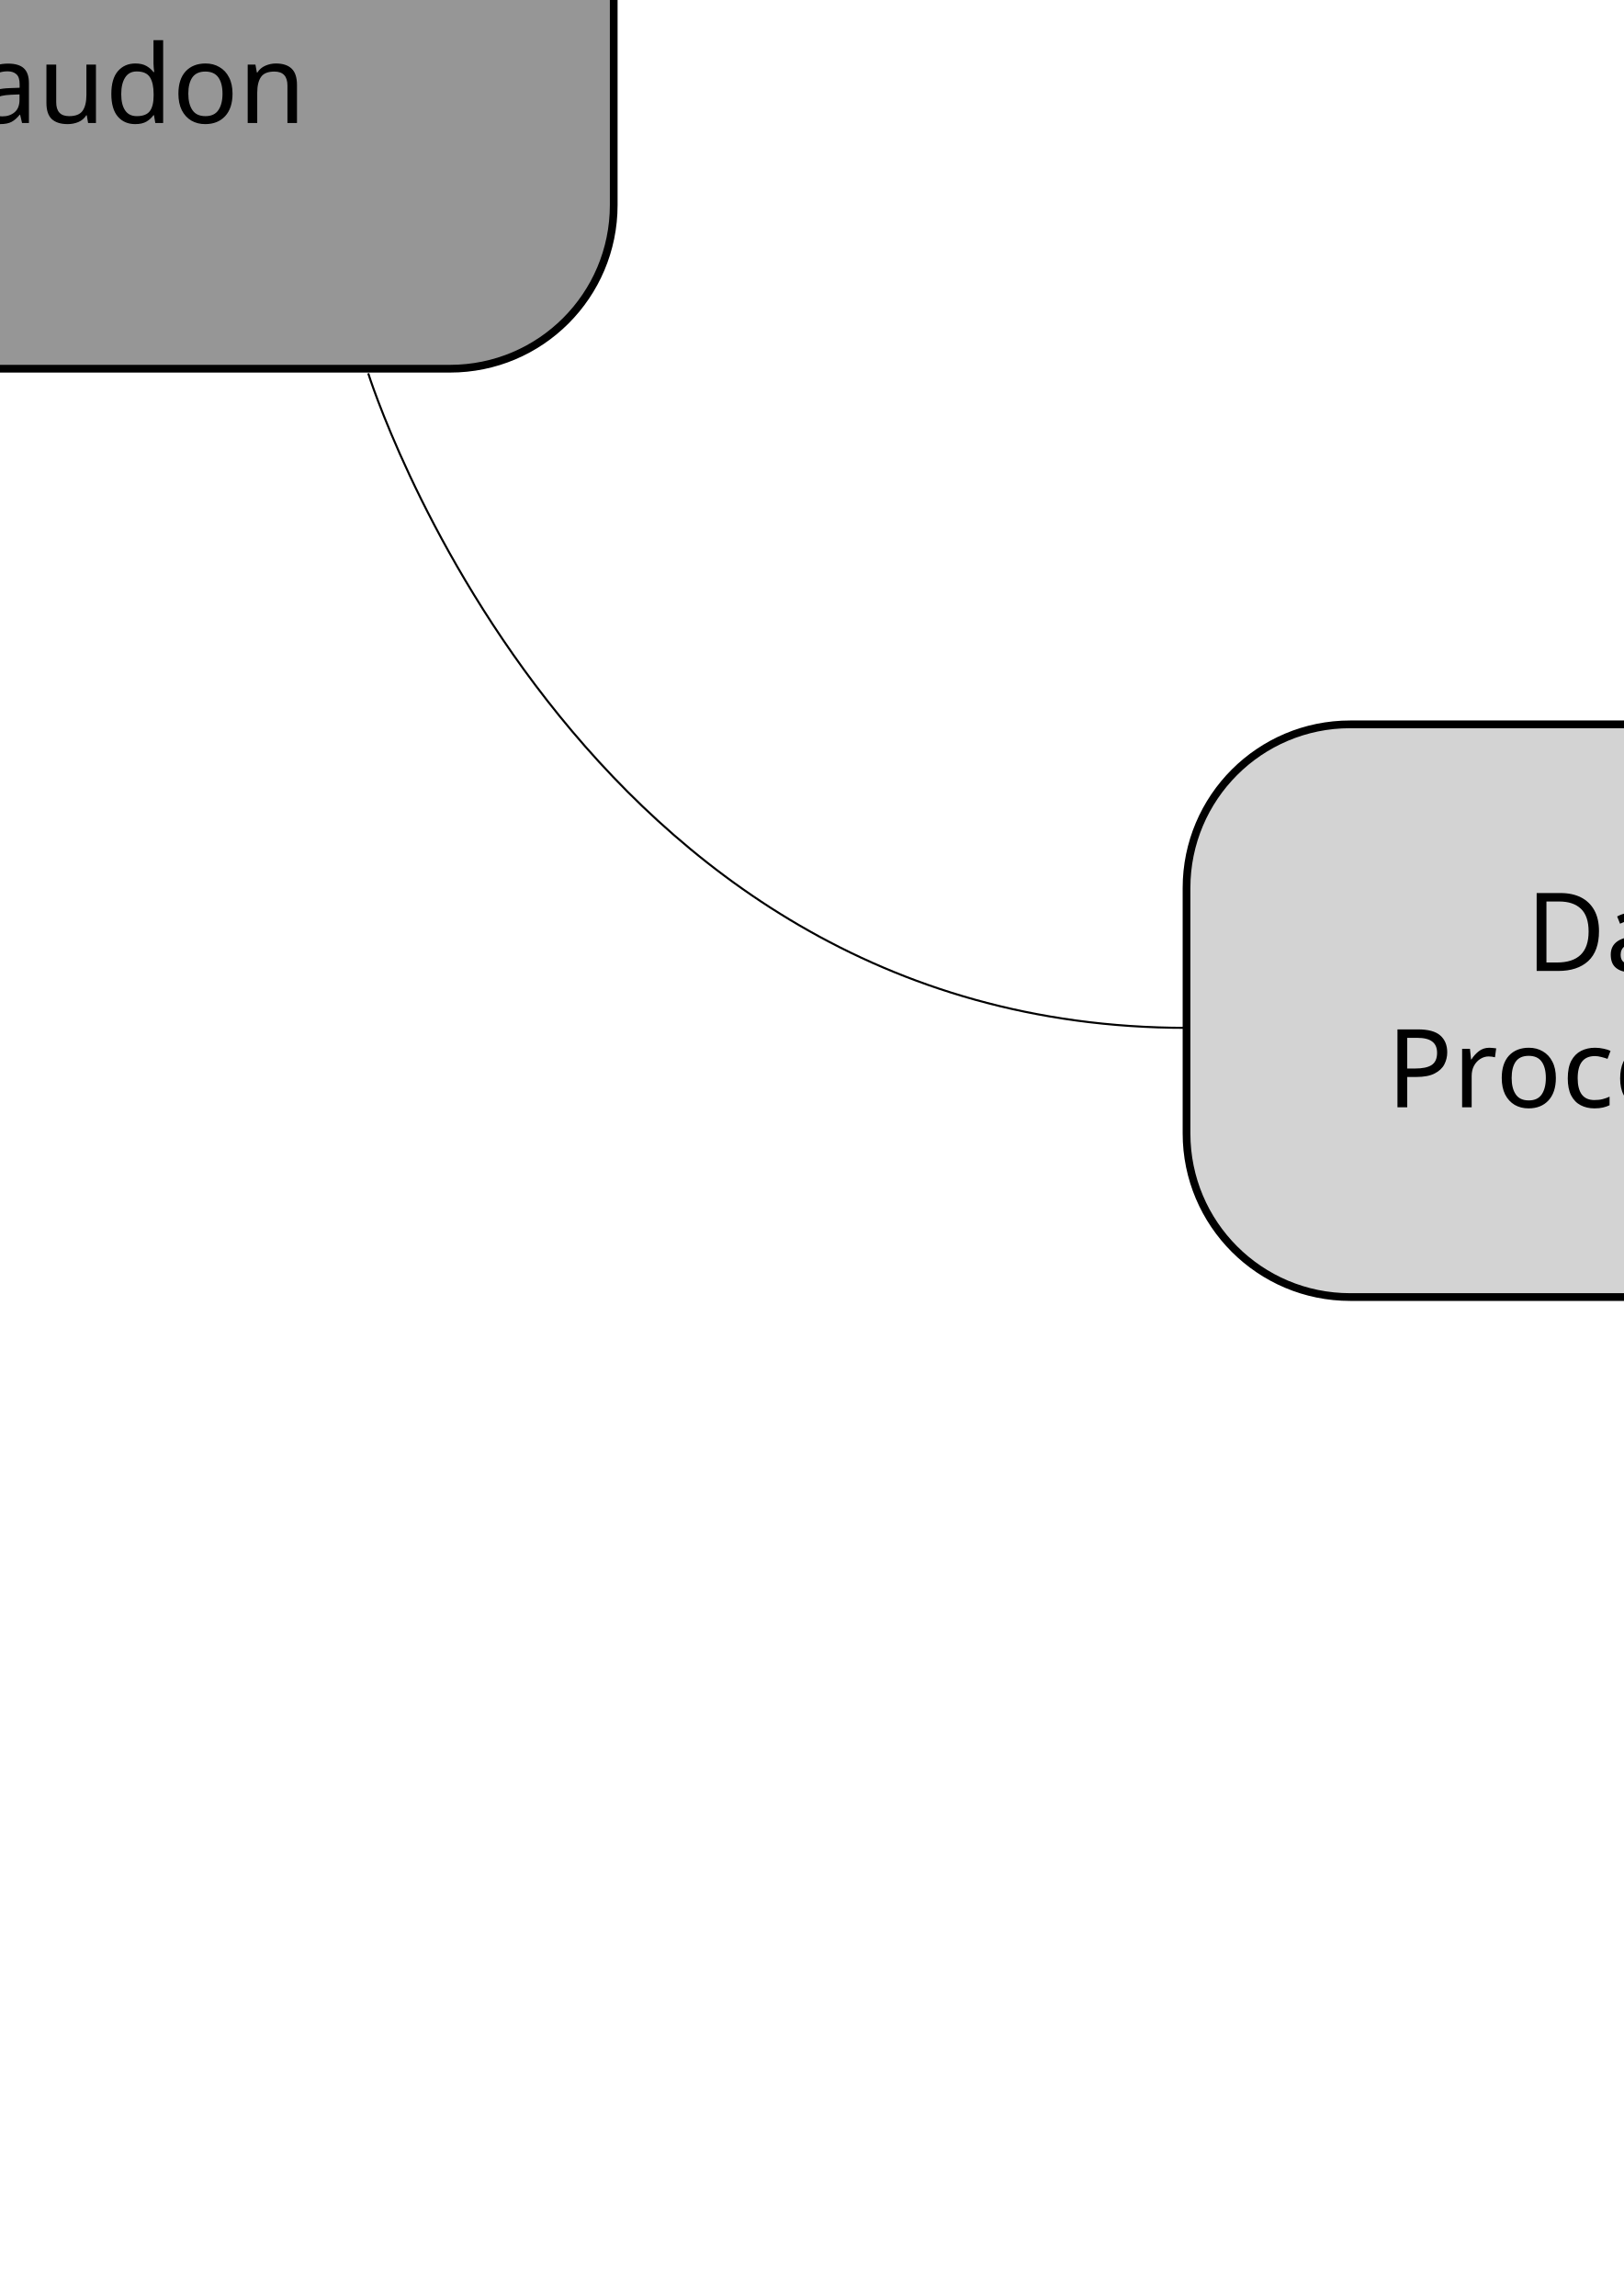
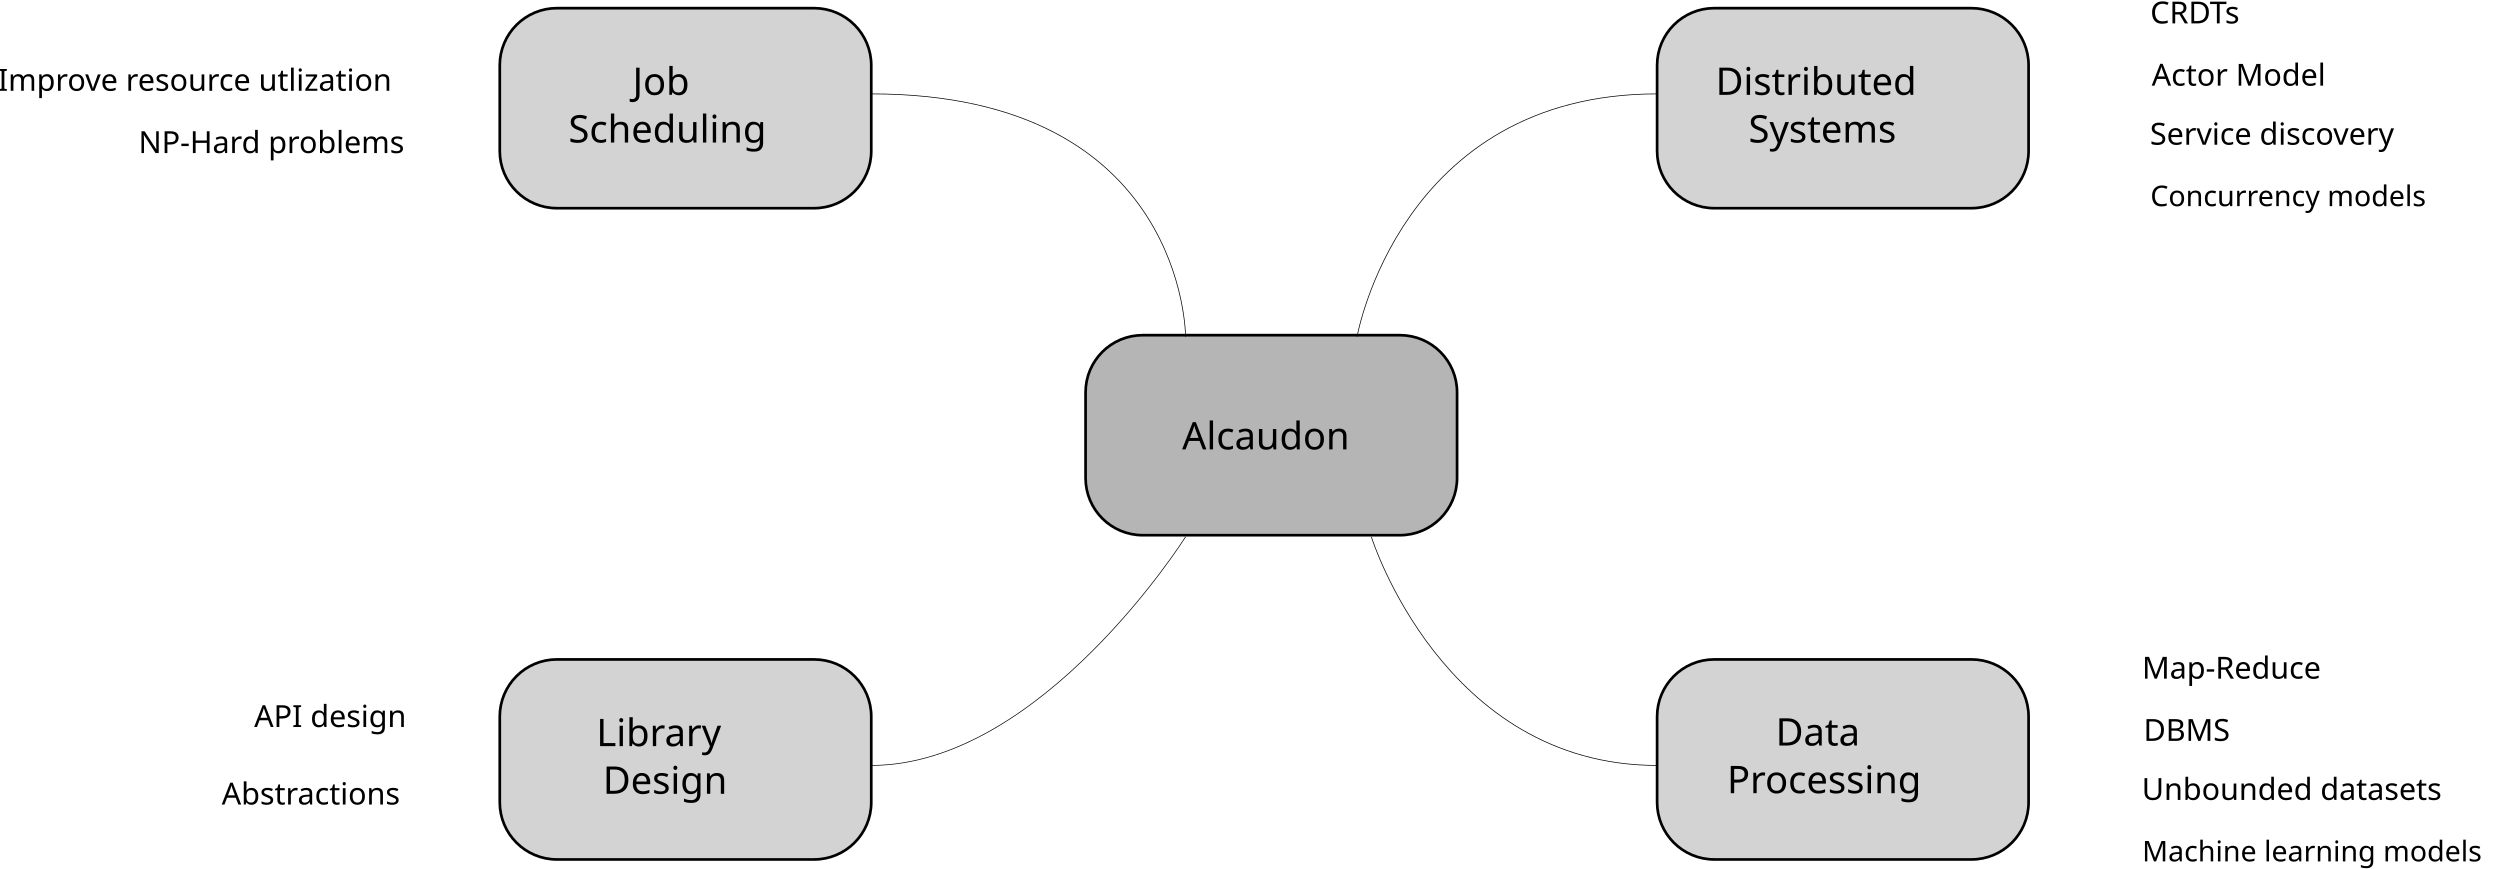
- <svg xmlns="http://www.w3.org/2000/svg" width="210mm" height="297mm" viewBox="0 0 210 297" version="1.1" id="svg8">
+ <svg xmlns="http://www.w3.org/2000/svg" width="925.884mm" height="321.511mm" viewBox="0 0 925.884 321.511" version="1.1" id="svg8">
  <defs id="defs2">
-     <marker orient="auto" refY="0.0" refX="0.0" id="Arrow1Lend" style="overflow:visible;">
-       <path id="path4722" d="M 0.0,0.0 L 5.0,-5.0 L -12.5,0.0 L 5.0,5.0 L 0.0,0.0 z " style="fill-rule:evenodd;stroke:#000000;stroke-width:1pt;stroke-opacity:1;fill:#000000;fill-opacity:1" transform="scale(0.8) rotate(180) translate(12.5,0)" />
+     <marker orient="auto" refY="0" refX="0" id="Arrow1Lend" style="overflow:visible">
+       <path id="path4722" d="M 0,0 5,-5 -12.5,0 5,5 Z" style="fill:#000000;fill-opacity:1;fill-rule:evenodd;stroke:#000000;stroke-width:1pt;stroke-opacity:1" transform="matrix(-0.8,0,0,-0.8,-10,0)" />
    </marker>
  </defs>
-   <g id="layer1">
-     <a id="a4493" transform="translate(15.87502,-37.63949)" style="fill:#969696;fill-opacity:1;opacity:1">
-       <rect ry="21.167" y="11.25" x="-74.083" height="74.083" width="137.583" id="rect4487" style="fill:#969696;fill-opacity:1;stroke:#000000;stroke-width:1;stroke-linejoin:round;stroke-miterlimit:0.1;stroke-dasharray:none;stroke-opacity:1" />
+   <g id="layer1" transform="translate(460.2556,150.5216)">
+     <a id="a4493" transform="translate(15.87502,-37.63949)" style="opacity:1;fill:#969696;fill-opacity:0.697">
+       <rect ry="21.167" y="11.25" x="-74.083" height="74.083" width="137.583" id="rect4487" style="fill:#969696;fill-opacity:0.697;stroke:#000000;stroke-width:1;stroke-linejoin:round;stroke-miterlimit:0.1;stroke-dasharray:none;stroke-opacity:1" />
    </a>
    <text xml:space="preserve" style="font-style:normal;font-weight:normal;font-size:10.583px;line-height:1.25;font-family:sans-serif;letter-spacing:0px;word-spacing:0px;fill:#000000;fill-opacity:1;stroke:none;stroke-width:0.265" x="-22.452" y="15.913" id="text4491">
      <tspan id="tspan4489" x="-22.452" y="15.913" style="font-size:14.111px;stroke-width:0.265">Alcaudon</tspan>
    </text>
    <a transform="translate(227.5417,-158.75)" id="a4493-3" style="fill:#d3d3d3;fill-opacity:1">
      <rect ry="21.167" y="11.25" x="-74.083" height="74.083" width="137.583" id="rect4487-6" style="fill:#d3d3d3;fill-opacity:1;stroke:#000000;stroke-width:1;stroke-linejoin:round;stroke-miterlimit:0.1;stroke-dasharray:none;stroke-opacity:1" />
    </a>
    <a transform="translate(227.5417,82.44805)" id="a4493-3-7" style="fill:#d3d3d3;fill-opacity:1">
      <rect ry="21.167" y="11.25" x="-74.083" height="74.083" width="137.583" id="rect4487-6-5" style="fill:#d3d3d3;fill-opacity:1;stroke:#000000;stroke-width:1;stroke-linejoin:round;stroke-miterlimit:0.1;stroke-dasharray:none;stroke-opacity:1" />
    </a>
    <a transform="translate(-201.0833,82.44805)" id="a4493-3-7-3" style="fill:#d3d3d3;fill-opacity:1">
      <rect ry="21.167" y="11.25" x="-74.083" height="74.083" width="137.583" id="rect4487-6-5-5" style="fill:#d3d3d3;fill-opacity:1;stroke:#000000;stroke-width:1;stroke-linejoin:round;stroke-miterlimit:0.1;stroke-dasharray:none;stroke-opacity:1" />
    </a>
    <a transform="translate(-201.0833,-158.75)" id="a4493-3-7-3-6" style="fill:#d3d3d3;fill-opacity:1">
      <rect ry="21.167" y="11.25" x="-74.083" height="74.083" width="137.583" id="rect4487-6-5-5-2" style="fill:#d3d3d3;fill-opacity:1;stroke:#000000;stroke-width:1;stroke-linejoin:round;stroke-miterlimit:0.1;stroke-dasharray:none;stroke-opacity:1" />
    </a>
    <text xml:space="preserve" style="font-style:normal;font-weight:normal;font-size:10.583px;line-height:1.25;font-family:sans-serif;text-align:center;letter-spacing:0px;word-spacing:0px;text-anchor:middle;fill:#000000;fill-opacity:1;stroke:none;stroke-width:0.265" x="221.558" y="-115.385" id="text4491-9">
      <tspan id="tspan4489-1" x="223.804" y="-115.385" style="font-size:14.111px;text-align:center;text-anchor:middle;stroke-width:0.265">Distributed </tspan>
      <tspan x="221.558" y="-97.746" style="font-size:14.111px;text-align:center;text-anchor:middle;stroke-width:0.265" id="tspan4590">Systems</tspan>
    </text>
    <text xml:space="preserve" style="font-style:normal;font-weight:normal;font-size:10.583px;line-height:1.25;font-family:sans-serif;text-align:center;letter-spacing:0px;word-spacing:0px;text-anchor:middle;fill:#000000;fill-opacity:1;stroke:none;stroke-width:0.265" x="222.198" y="125.596" id="text4491-9-2">
      <tspan x="224.445" y="125.596" style="font-size:14.111px;text-align:center;text-anchor:middle;stroke-width:0.265" id="tspan4590-0">Data </tspan>
      <tspan x="222.198" y="143.235" style="font-size:14.111px;text-align:center;text-anchor:middle;stroke-width:0.265" id="tspan4615">Processing</tspan>
    </text>
    <text xml:space="preserve" style="font-style:normal;font-weight:normal;font-size:10.583px;line-height:1.25;font-family:sans-serif;text-align:center;letter-spacing:0px;word-spacing:0px;text-anchor:middle;fill:#000000;fill-opacity:1;stroke:none;stroke-width:0.265" x="-206.199" y="-115.385" id="text4491-9-9">
      <tspan x="-203.953" y="-115.385" style="font-size:14.111px;text-align:center;text-anchor:middle;stroke-width:0.265" id="tspan4590-6">Job </tspan>
      <tspan x="-206.199" y="-97.746" style="font-size:14.111px;text-align:center;text-anchor:middle;stroke-width:0.265" id="tspan4640">Scheduling</tspan>
    </text>
    <text xml:space="preserve" style="font-style:normal;font-weight:normal;font-size:11.289px;line-height:1.25;font-family:sans-serif;text-align:center;letter-spacing:0px;word-spacing:0px;text-anchor:middle;fill:#000000;fill-opacity:1;stroke:none;stroke-width:0.265" x="336.088" y="-141.843" id="text4491-9-0">
      <tspan x="336.088" y="-141.843" style="font-size:11.289px;text-align:start;text-anchor:start;stroke-width:0.265" id="tspan4590-2">CRDTs</tspan>
    </text>
    <text xml:space="preserve" style="font-style:normal;font-weight:normal;font-size:11.289px;line-height:1.25;font-family:sans-serif;text-align:center;letter-spacing:0px;word-spacing:0px;text-anchor:middle;fill:#000000;fill-opacity:1;stroke:none;stroke-width:0.265" x="336.634" y="-118.791" id="text4491-9-0-6">
      <tspan x="336.634" y="-118.791" style="font-size:11.289px;text-align:start;text-anchor:start;stroke-width:0.265" id="tspan4590-2-1">Actor Model</tspan>
    </text>
    <text xml:space="preserve" style="font-style:normal;font-weight:normal;font-size:11.289px;line-height:1.25;font-family:sans-serif;text-align:start;letter-spacing:0px;word-spacing:0px;text-anchor:start;fill:#000000;fill-opacity:1;stroke:none;stroke-width:0.265" x="335.978" y="-96.931" id="text4491-9-0-6-8">
      <tspan x="335.978" y="-96.931" style="font-size:11.289px;text-align:start;text-anchor:start;stroke-width:0.265" id="tspan4590-2-1-7">Service discovery</tspan>
    </text>
    <text xml:space="preserve" style="font-style:normal;font-weight:normal;font-size:10.583px;line-height:1.25;font-family:sans-serif;letter-spacing:0px;word-spacing:0px;fill:#000000;fill-opacity:1;stroke:none;stroke-width:0.265" x="336.128" y="-74.173" id="text4703">
      <tspan id="tspan4701" x="336.128" y="-74.173" style="stroke-width:0.265">Concurrency models</tspan>
    </text>
    <path style="fill:none;stroke:#000000;stroke-width:0.265px;stroke-linecap:butt;stroke-linejoin:miter;stroke-opacity:1" d="m 42.333,-25.792 c 0,0 15.875,-89.958 111.125,-89.958" id="path5109" />
    <path style="fill:none;stroke:#000000;stroke-width:0.265px;stroke-linecap:butt;stroke-linejoin:miter;stroke-opacity:1" d="m 47.625,48.292 c 0,0 26.458,84.667 105.833,84.667" id="path5111" />
    <path style="fill:none;stroke:#000000;stroke-width:0.265px;stroke-linecap:butt;stroke-linejoin:miter;stroke-opacity:1" d="m -21.167,-25.792 c 0,0 0,-89.958 -116.417,-89.958" id="path5115" />
    <path style="fill:none;stroke:#000000;stroke-width:0.253px;stroke-linecap:butt;stroke-linejoin:miter;stroke-opacity:1" d="m -21.167,48.292 c 0,0 -53.358,84.667 -116.417,84.667" id="path5119" />
    <text xml:space="preserve" style="font-style:normal;font-weight:normal;font-size:10.583px;line-height:1.25;font-family:sans-serif;text-align:center;letter-spacing:0px;word-spacing:0px;text-anchor:middle;fill:#000000;fill-opacity:1;stroke:none;stroke-width:0.265" x="-207.067" y="125.813" id="text4491-9-9-9">
      <tspan x="-204.821" y="125.813" style="font-size:14.111px;text-align:center;text-anchor:middle;stroke-width:0.265" id="tspan4640-0">Library </tspan>
      <tspan x="-207.067" y="143.452" style="font-size:14.111px;text-align:center;text-anchor:middle;stroke-width:0.265" id="tspan5144">Design</tspan>
    </text>
    <text xml:space="preserve" style="font-style:normal;font-weight:normal;font-size:11.289px;line-height:1.25;font-family:sans-serif;text-align:center;letter-spacing:0px;word-spacing:0px;text-anchor:middle;fill:#000000;fill-opacity:1;stroke:none;stroke-width:0.265" x="333.064" y="100.818" id="text4491-9-0-2">
      <tspan x="333.064" y="100.818" style="font-size:11.289px;text-align:start;text-anchor:start;stroke-width:0.265" id="tspan4590-2-3">Map-Reduce</tspan>
    </text>
    <text xml:space="preserve" style="font-style:normal;font-weight:normal;font-size:11.289px;line-height:1.25;font-family:sans-serif;text-align:center;letter-spacing:0px;word-spacing:0px;text-anchor:middle;fill:#000000;fill-opacity:1;stroke:none;stroke-width:0.265" x="333.61" y="123.87" id="text4491-9-0-6-7">
      <tspan x="333.61" y="123.87" style="font-size:11.289px;text-align:start;text-anchor:start;stroke-width:0.265" id="tspan4590-2-1-5">DBMS</tspan>
    </text>
    <text xml:space="preserve" style="font-style:normal;font-weight:normal;font-size:11.289px;line-height:1.25;font-family:sans-serif;text-align:start;letter-spacing:0px;word-spacing:0px;text-anchor:start;fill:#000000;fill-opacity:1;stroke:none;stroke-width:0.265" x="332.954" y="145.729" id="text4491-9-0-6-8-9">
      <tspan x="332.954" y="145.729" style="font-size:11.289px;text-align:start;text-anchor:start;stroke-width:0.265" id="tspan4590-2-1-7-2">Unbounded datasets</tspan>
    </text>
    <text xml:space="preserve" style="font-style:normal;font-weight:normal;font-size:10.583px;line-height:1.25;font-family:sans-serif;letter-spacing:0px;word-spacing:0px;fill:#000000;fill-opacity:1;stroke:none;stroke-width:0.265" x="333.104" y="168.488" id="text4703-2">
      <tspan id="tspan4701-8" x="333.104" y="168.488" style="stroke-width:0.265">Machine learning models</tspan>
    </text>
    <text xml:space="preserve" style="font-style:normal;font-weight:normal;font-size:11.289px;line-height:1.25;font-family:sans-serif;text-align:center;letter-spacing:0px;word-spacing:0px;text-anchor:middle;fill:#000000;fill-opacity:1;stroke:none;stroke-width:0.265" x="-461.064" y="-116.897" id="text4491-9-0-2-9">
      <tspan x="-461.064" y="-116.897" style="font-size:11.289px;text-align:start;text-anchor:start;stroke-width:0.265" id="tspan4590-2-3-7">Improve resource utlization</tspan>
    </text>
    <text xml:space="preserve" style="font-style:normal;font-weight:normal;font-size:11.289px;line-height:1.25;font-family:sans-serif;text-align:center;letter-spacing:0px;word-spacing:0px;text-anchor:middle;fill:#000000;fill-opacity:1;stroke:none;stroke-width:0.265" x="-408.957" y="-93.844" id="text4491-9-0-6-7-3">
      <tspan x="-408.957" y="-93.844" style="font-size:11.289px;text-align:start;text-anchor:start;stroke-width:0.265" id="tspan4590-2-1-5-6">NP-Hard problems</tspan>
    </text>
    <text xml:space="preserve" style="font-style:normal;font-weight:normal;font-size:11.289px;line-height:1.25;font-family:sans-serif;text-align:center;letter-spacing:0px;word-spacing:0px;text-anchor:middle;fill:#000000;fill-opacity:1;stroke:none;stroke-width:0.265" x="-366.128" y="118.734" id="text4491-9-0-2-1">
      <tspan x="-366.128" y="118.734" style="font-size:11.289px;text-align:start;text-anchor:start;stroke-width:0.265" id="tspan4590-2-3-9">API design</tspan>
    </text>
    <text xml:space="preserve" style="font-style:normal;font-weight:normal;font-size:11.289px;line-height:1.25;font-family:sans-serif;text-align:center;letter-spacing:0px;word-spacing:0px;text-anchor:middle;fill:#000000;fill-opacity:1;stroke:none;stroke-width:0.265" x="-378.139" y="147.432" id="text4491-9-0-6-7-4">
      <tspan x="-378.139" y="147.432" style="font-size:11.289px;text-align:start;text-anchor:start;stroke-width:0.265" id="tspan4590-2-1-5-7">Abstractions</tspan>
    </text>
  </g>
</svg>
